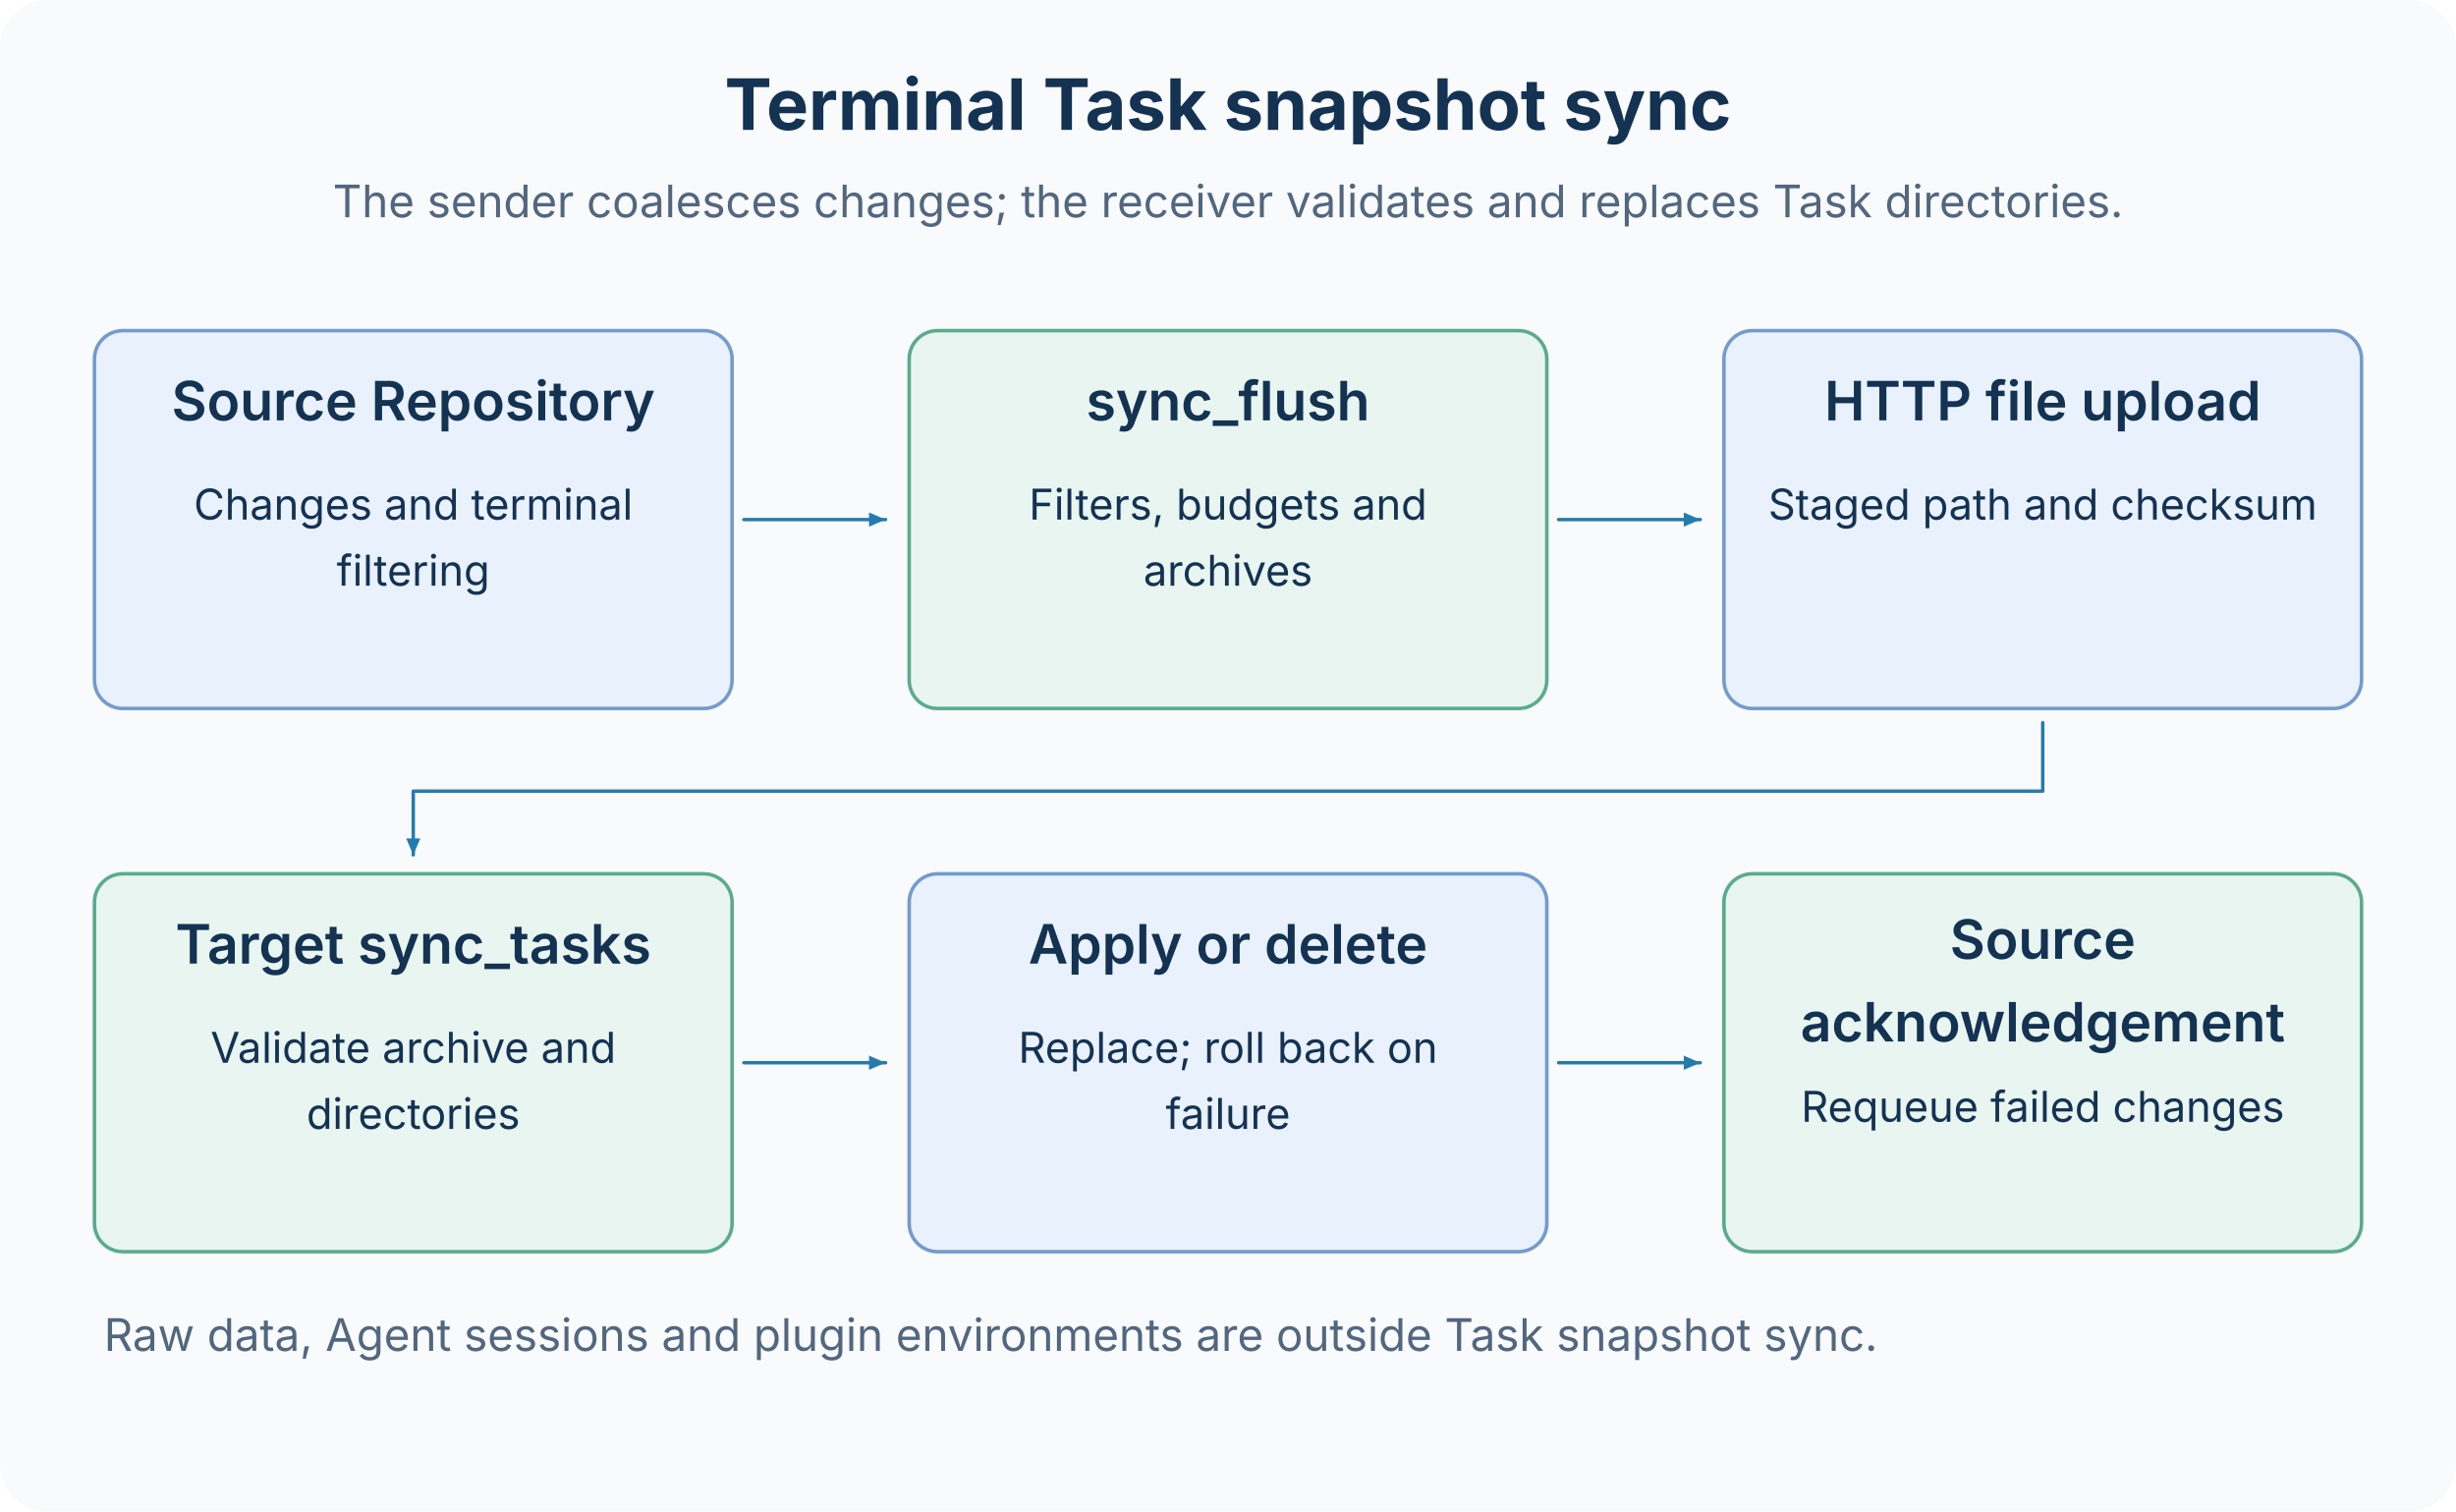
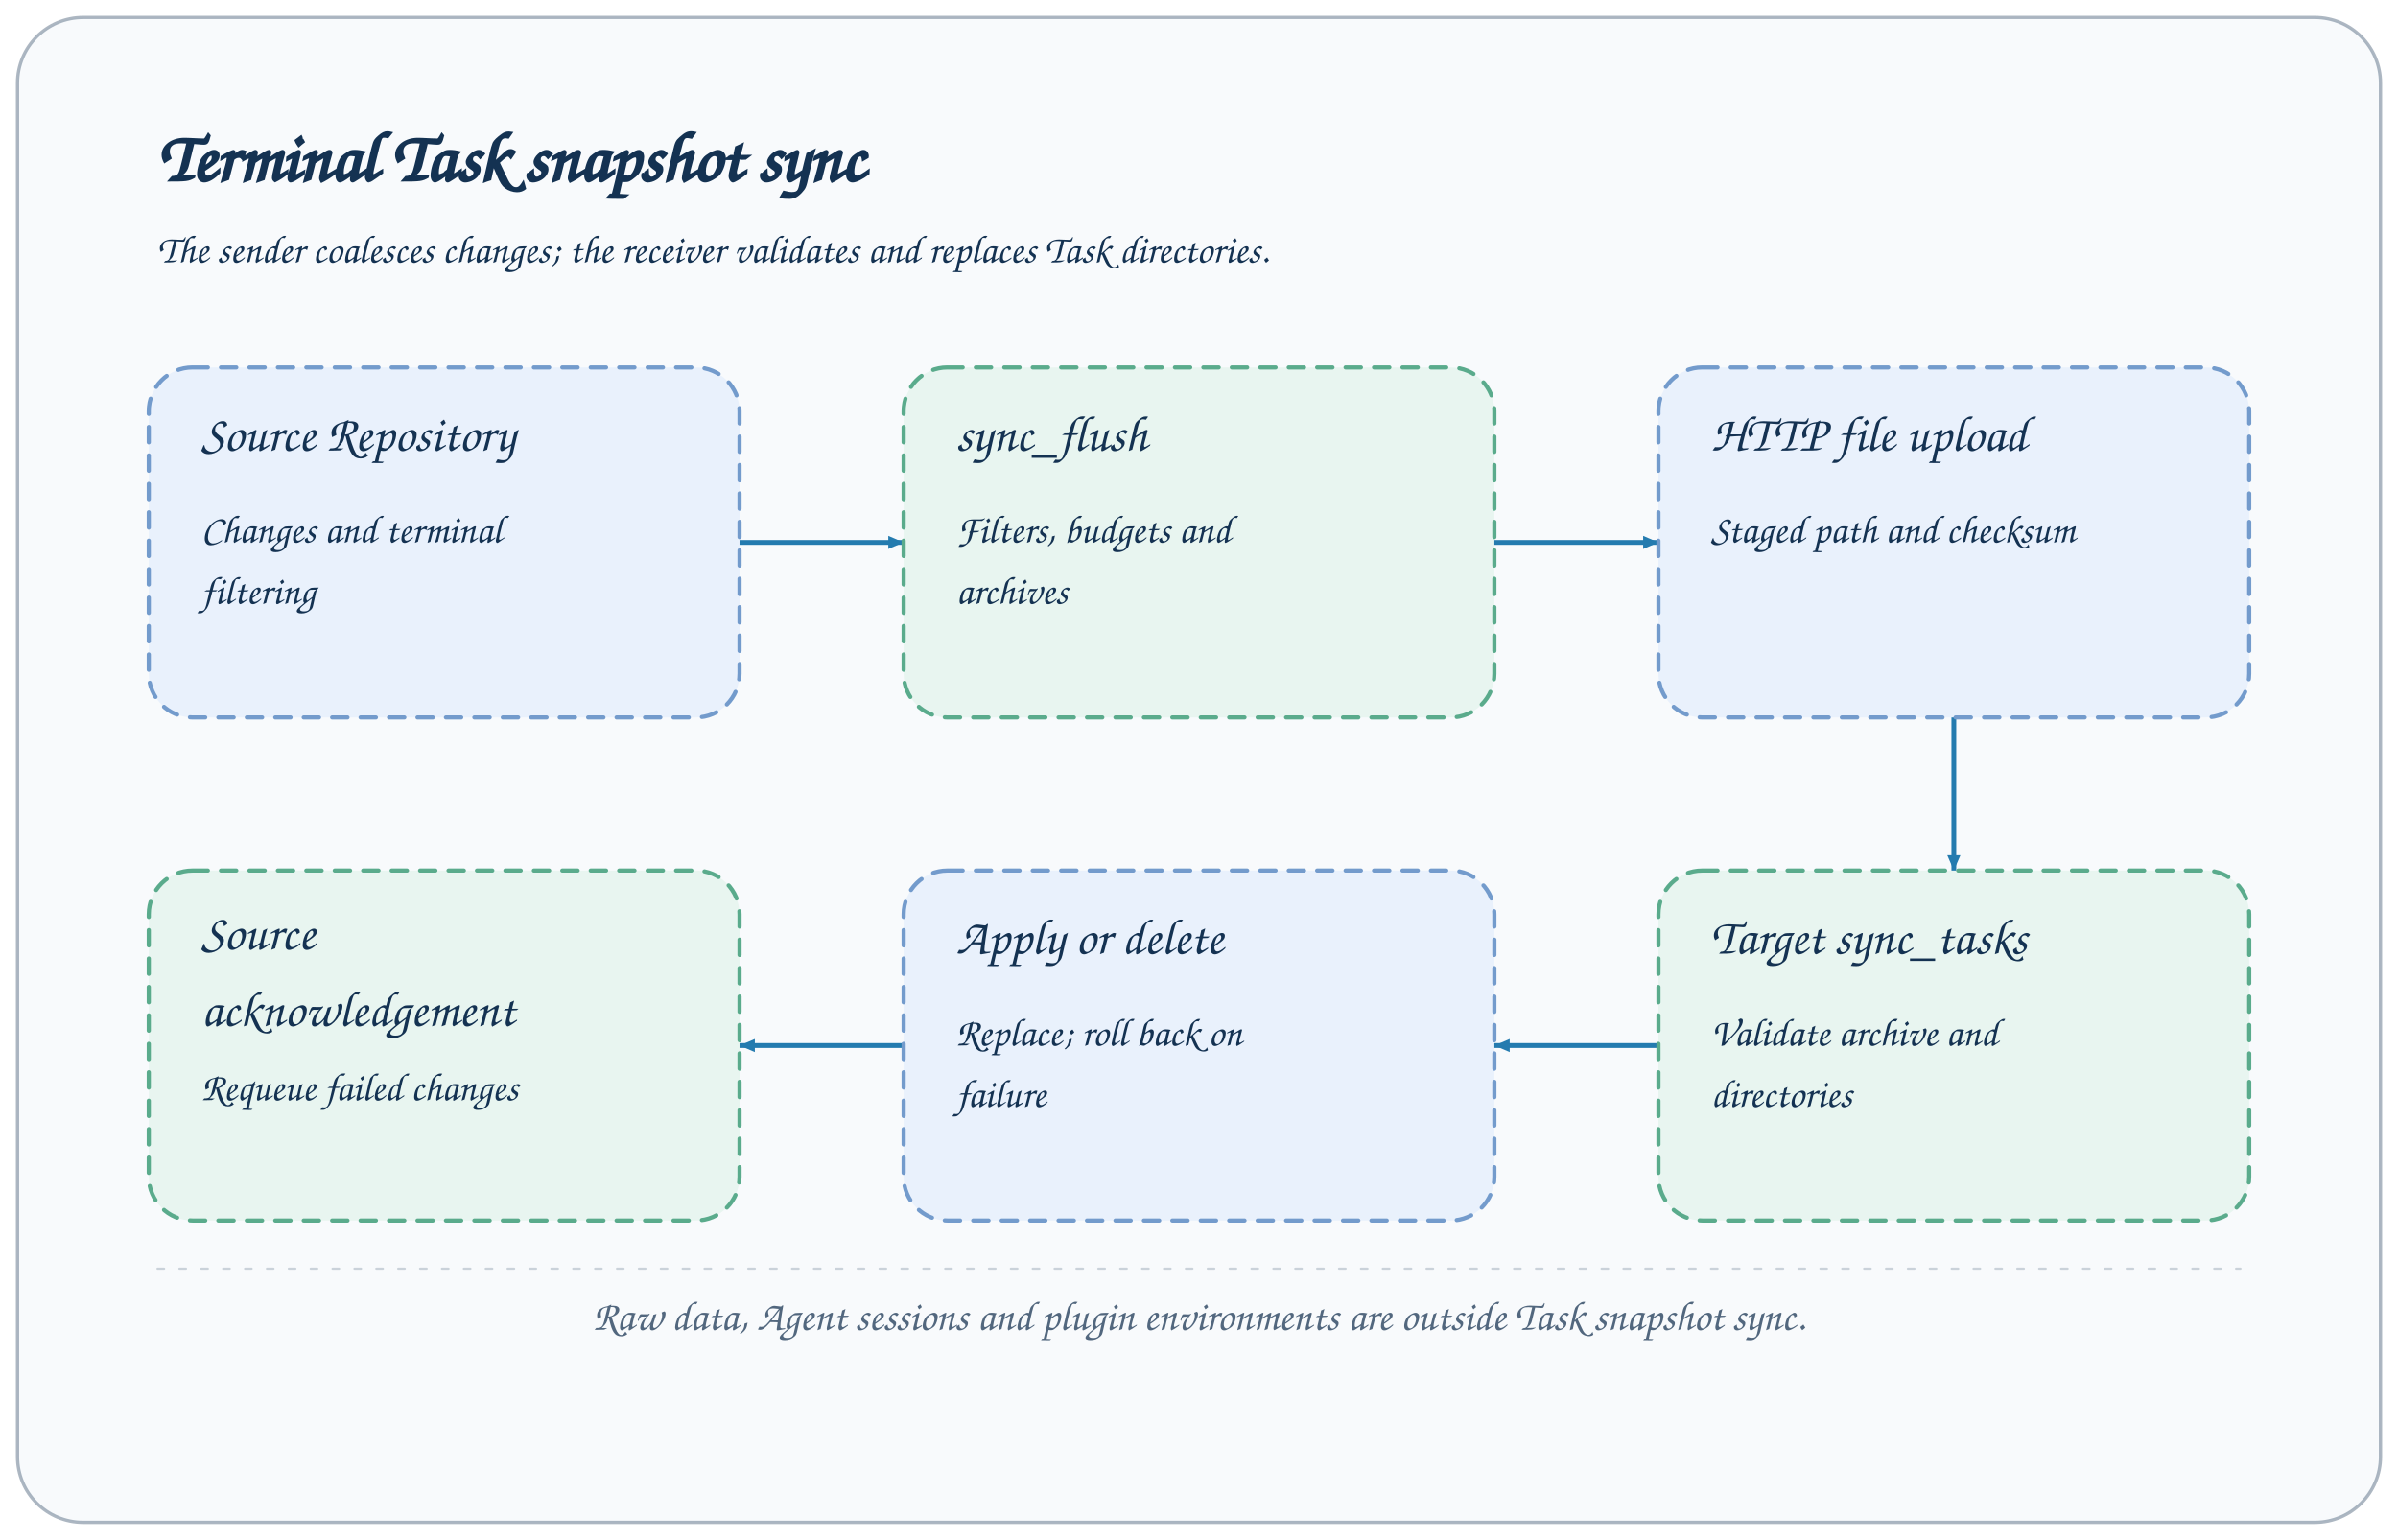
- <svg xmlns="http://www.w3.org/2000/svg" width="1040" height="640" viewBox="0 0 1040 640" role="img" aria-labelledby="title desc">
+ <svg xmlns="http://www.w3.org/2000/svg" width="1096" height="704" viewBox="0 0 1096 704" role="img" aria-labelledby="title desc">
  <defs>
    <marker id="arrow" viewBox="0 0 8 6" refX="7" refY="3" markerWidth="8" markerHeight="6" markerUnits="userSpaceOnUse" orient="auto-start-reverse">
      <path d="M 0 0 L 7 3 L 0 6 z" fill="#247baf" />
    </marker>
  </defs>
-   <rect width="1040" height="640" rx="20" fill="#f8fafc" />
-   <g font-family="Comic Sans MS, Bradley Hand, -apple-system, BlinkMacSystemFont, Segoe UI, sans-serif" fill="#143252">
-     <text x="520.0" y="55" font-size="30" font-weight="700" text-anchor="middle">Terminal Task snapshot sync</text>
-     <path d="M 315 220 L 375 220" stroke="#247baf" stroke-width="1.45" fill="none" marker-end="url(#arrow)" stroke-linecap="round" stroke-linejoin="round" />
-     <path d="M 660 220 L 720 220" stroke="#247baf" stroke-width="1.45" fill="none" marker-end="url(#arrow)" stroke-linecap="round" stroke-linejoin="round" />
-     <path d="M 865 306 L 865 335 L 175 335 L 175 362" stroke="#247baf" stroke-width="1.45" fill="none" marker-end="url(#arrow)" stroke-linecap="round" stroke-linejoin="round" />
-     <path d="M 315 450 L 375 450" stroke="#247baf" stroke-width="1.45" fill="none" marker-end="url(#arrow)" stroke-linecap="round" stroke-linejoin="round" />
-     <path d="M 660 450 L 720 450" stroke="#247baf" stroke-width="1.45" fill="none" marker-end="url(#arrow)" stroke-linecap="round" stroke-linejoin="round" />
-     <rect x="40" y="140" width="270" height="160" rx="12" fill="#e9f1fc" stroke="#739bcc" stroke-width="1.5" />
-     <text x="175.0" y="178" text-anchor="middle" font-size="23" font-weight="600">Source Repository</text>
-     <rect x="385" y="140" width="270" height="160" rx="12" fill="#e8f5f0" stroke="#5aab8c" stroke-width="1.5" />
-     <text x="520.0" y="178" text-anchor="middle" font-size="23" font-weight="600">sync_flush</text>
-     <rect x="730" y="140" width="270" height="160" rx="12" fill="#e9f1fc" stroke="#739bcc" stroke-width="1.5" />
-     <text x="865.0" y="178" text-anchor="middle" font-size="23" font-weight="600">HTTP file upload</text>
-     <text x="865.0" y="220" text-anchor="middle" font-size="18">Staged path and checksum</text>
-     <rect x="40" y="370" width="270" height="160" rx="12" fill="#e8f5f0" stroke="#5aab8c" stroke-width="1.5" />
-     <text x="175.0" y="408" text-anchor="middle" font-size="23" font-weight="600">Target sync_tasks</text>
-     <rect x="385" y="370" width="270" height="160" rx="12" fill="#e9f1fc" stroke="#739bcc" stroke-width="1.5" />
-     <text x="520.0" y="408" text-anchor="middle" font-size="23" font-weight="600">Apply or delete</text>
-     <rect x="730" y="370" width="270" height="160" rx="12" fill="#e8f5f0" stroke="#5aab8c" stroke-width="1.5" />
-     <text x="865.0" y="475" text-anchor="middle" font-size="18">Requeue failed changes</text>
-     <text x="44" y="572" font-size="19" fill="#52677e">Raw data, Agent sessions and plugin environments are outside Task snapshot sync.</text>
-     <text x="520.0" y="92.0" font-size="19" fill="#52677e" text-anchor="middle">The sender coalesces changes; the receiver validates and replaces Task directories.</text>
-     <text x="175.0" y="220" text-anchor="middle" font-size="18">Changes and terminal</text>
-     <text x="175.0" y="248" text-anchor="middle" font-size="18">filtering</text>
-     <text x="520.0" y="220" text-anchor="middle" font-size="18">Filters, budgets and</text>
-     <text x="520.0" y="248" text-anchor="middle" font-size="18">archives</text>
-     <text x="175.0" y="450" text-anchor="middle" font-size="18">Validate archive and</text>
-     <text x="175.0" y="478" text-anchor="middle" font-size="18">directories</text>
-     <text x="520.0" y="450" text-anchor="middle" font-size="18">Replace; roll back on</text>
-     <text x="520.0" y="478" text-anchor="middle" font-size="18">failure</text>
-     <text x="865.0" y="406" text-anchor="middle" font-size="23" font-weight="600">Source</text>
-     <text x="865.0" y="441" text-anchor="middle" font-size="23" font-weight="600">acknowledgement</text>
+   <rect x="8" y="8" width="1080.0" height="688.0" rx="30" fill="#f8fafc" stroke="#143252" stroke-width="1.5" stroke-linejoin="round" stroke-opacity="0.35" />
+   <g transform="translate(28 28)" font-family="'Comic Sans MS', 'Chalkboard SE', 'Comic Neue', cursive" data-diagram-content="true">
+     <path d="M 385 450 H 310" fill="none" stroke="#247baf" stroke-width="2.2" stroke-linecap="round" stroke-linejoin="round" marker-end="url(#arrow)" />
+     <path d="M 730 450 H 655" fill="none" stroke="#247baf" stroke-width="2.2" stroke-linecap="round" stroke-linejoin="round" marker-end="url(#arrow)" />
+     <path d="M 865 300 V 370" fill="none" stroke="#247baf" stroke-width="2.2" stroke-linecap="round" stroke-linejoin="round" marker-end="url(#arrow)" />
+     <path d="M 655 220 H 730" fill="none" stroke="#247baf" stroke-width="2.2" stroke-linecap="round" stroke-linejoin="round" marker-end="url(#arrow)" />
+     <path d="M 310 220 H 385" fill="none" stroke="#247baf" stroke-width="2.2" stroke-linecap="round" stroke-linejoin="round" marker-end="url(#arrow)" />
+     <g font-family="'Comic Sans MS', 'Chalkboard SE', 'Comic Neue', cursive" fill="#143252">
+       <text x="44" y="55" font-size="32" font-weight="700" text-anchor="start">Terminal Task snapshot sync</text>
+       <rect x="40" y="140" width="270" height="160" rx="20" fill="#e9f1fc" stroke="#739bcc" stroke-width="1.9" stroke-dasharray="7 6" stroke-linecap="round" />
+       <text x="64.0" y="178" text-anchor="start" font-size="23.0" font-weight="600">Source Repository</text>
+       <rect x="385" y="140" width="270" height="160" rx="20" fill="#e8f5f0" stroke="#5aab8c" stroke-width="1.9" stroke-dasharray="7 6" stroke-linecap="round" />
+       <text x="409.0" y="178" text-anchor="start" font-size="23.0" font-weight="600">sync_flush</text>
+       <rect x="730" y="140" width="270" height="160" rx="20" fill="#e9f1fc" stroke="#739bcc" stroke-width="1.9" stroke-dasharray="7 6" stroke-linecap="round" />
+       <text x="754.0" y="178" text-anchor="start" font-size="23.0" font-weight="600">HTTP file upload</text>
+       <text x="754.0" y="220" text-anchor="start" font-size="18">Staged path and checksum</text>
+       <rect x="730.0" y="370" width="270" height="160" rx="20" fill="#e8f5f0" stroke="#5aab8c" stroke-width="1.9" stroke-dasharray="7 6" stroke-linecap="round" />
+       <text x="754.0" y="408" text-anchor="start" font-size="23.0" font-weight="600">Target sync_tasks</text>
+       <rect x="385.0" y="370" width="270" height="160" rx="20" fill="#e9f1fc" stroke="#739bcc" stroke-width="1.9" stroke-dasharray="7 6" stroke-linecap="round" />
+       <text x="409.0" y="408" text-anchor="start" font-size="23.0" font-weight="600">Apply or delete</text>
+       <rect x="40.0" y="370" width="270" height="160" rx="20" fill="#e8f5f0" stroke="#5aab8c" stroke-width="1.9" stroke-dasharray="7 6" stroke-linecap="round" />
+       <text x="64.0" y="475" text-anchor="start" font-size="18">Requeue failed changes</text>
+       <text x="520.0" y="580.0" font-size="19" fill="#52677e" text-anchor="middle">Raw data, Agent sessions and plugin environments are outside Task snapshot sync.</text>
+       <text x="44" y="92.0" font-size="18" fill="#143252" text-anchor="start">The sender coalesces changes; the receiver validates and replaces Task directories.</text>
+       <text x="64.0" y="220" text-anchor="start" font-size="18">Changes and terminal</text>
+       <text x="64.0" y="248" text-anchor="start" font-size="18">filtering</text>
+       <text x="409.0" y="220" text-anchor="start" font-size="18">Filters, budgets and</text>
+       <text x="409.0" y="248" text-anchor="start" font-size="18">archives</text>
+       <text x="754.0" y="450" text-anchor="start" font-size="18">Validate archive and</text>
+       <text x="754.0" y="478" text-anchor="start" font-size="18">directories</text>
+       <text x="409.0" y="450" text-anchor="start" font-size="18">Replace; roll back on</text>
+       <text x="409.0" y="478" text-anchor="start" font-size="18">failure</text>
+       <text x="64.0" y="406" text-anchor="start" font-size="23.0" font-weight="600">Source</text>
+       <text x="64.0" y="441" text-anchor="start" font-size="23.0" font-weight="600">acknowledgement</text>
+     </g>
+     <path d="M 44 552 H 996" fill="none" stroke="#143252" stroke-opacity="0.2" stroke-width="1" stroke-dasharray="3 7" stroke-linecap="round" />
  </g>
</svg>
